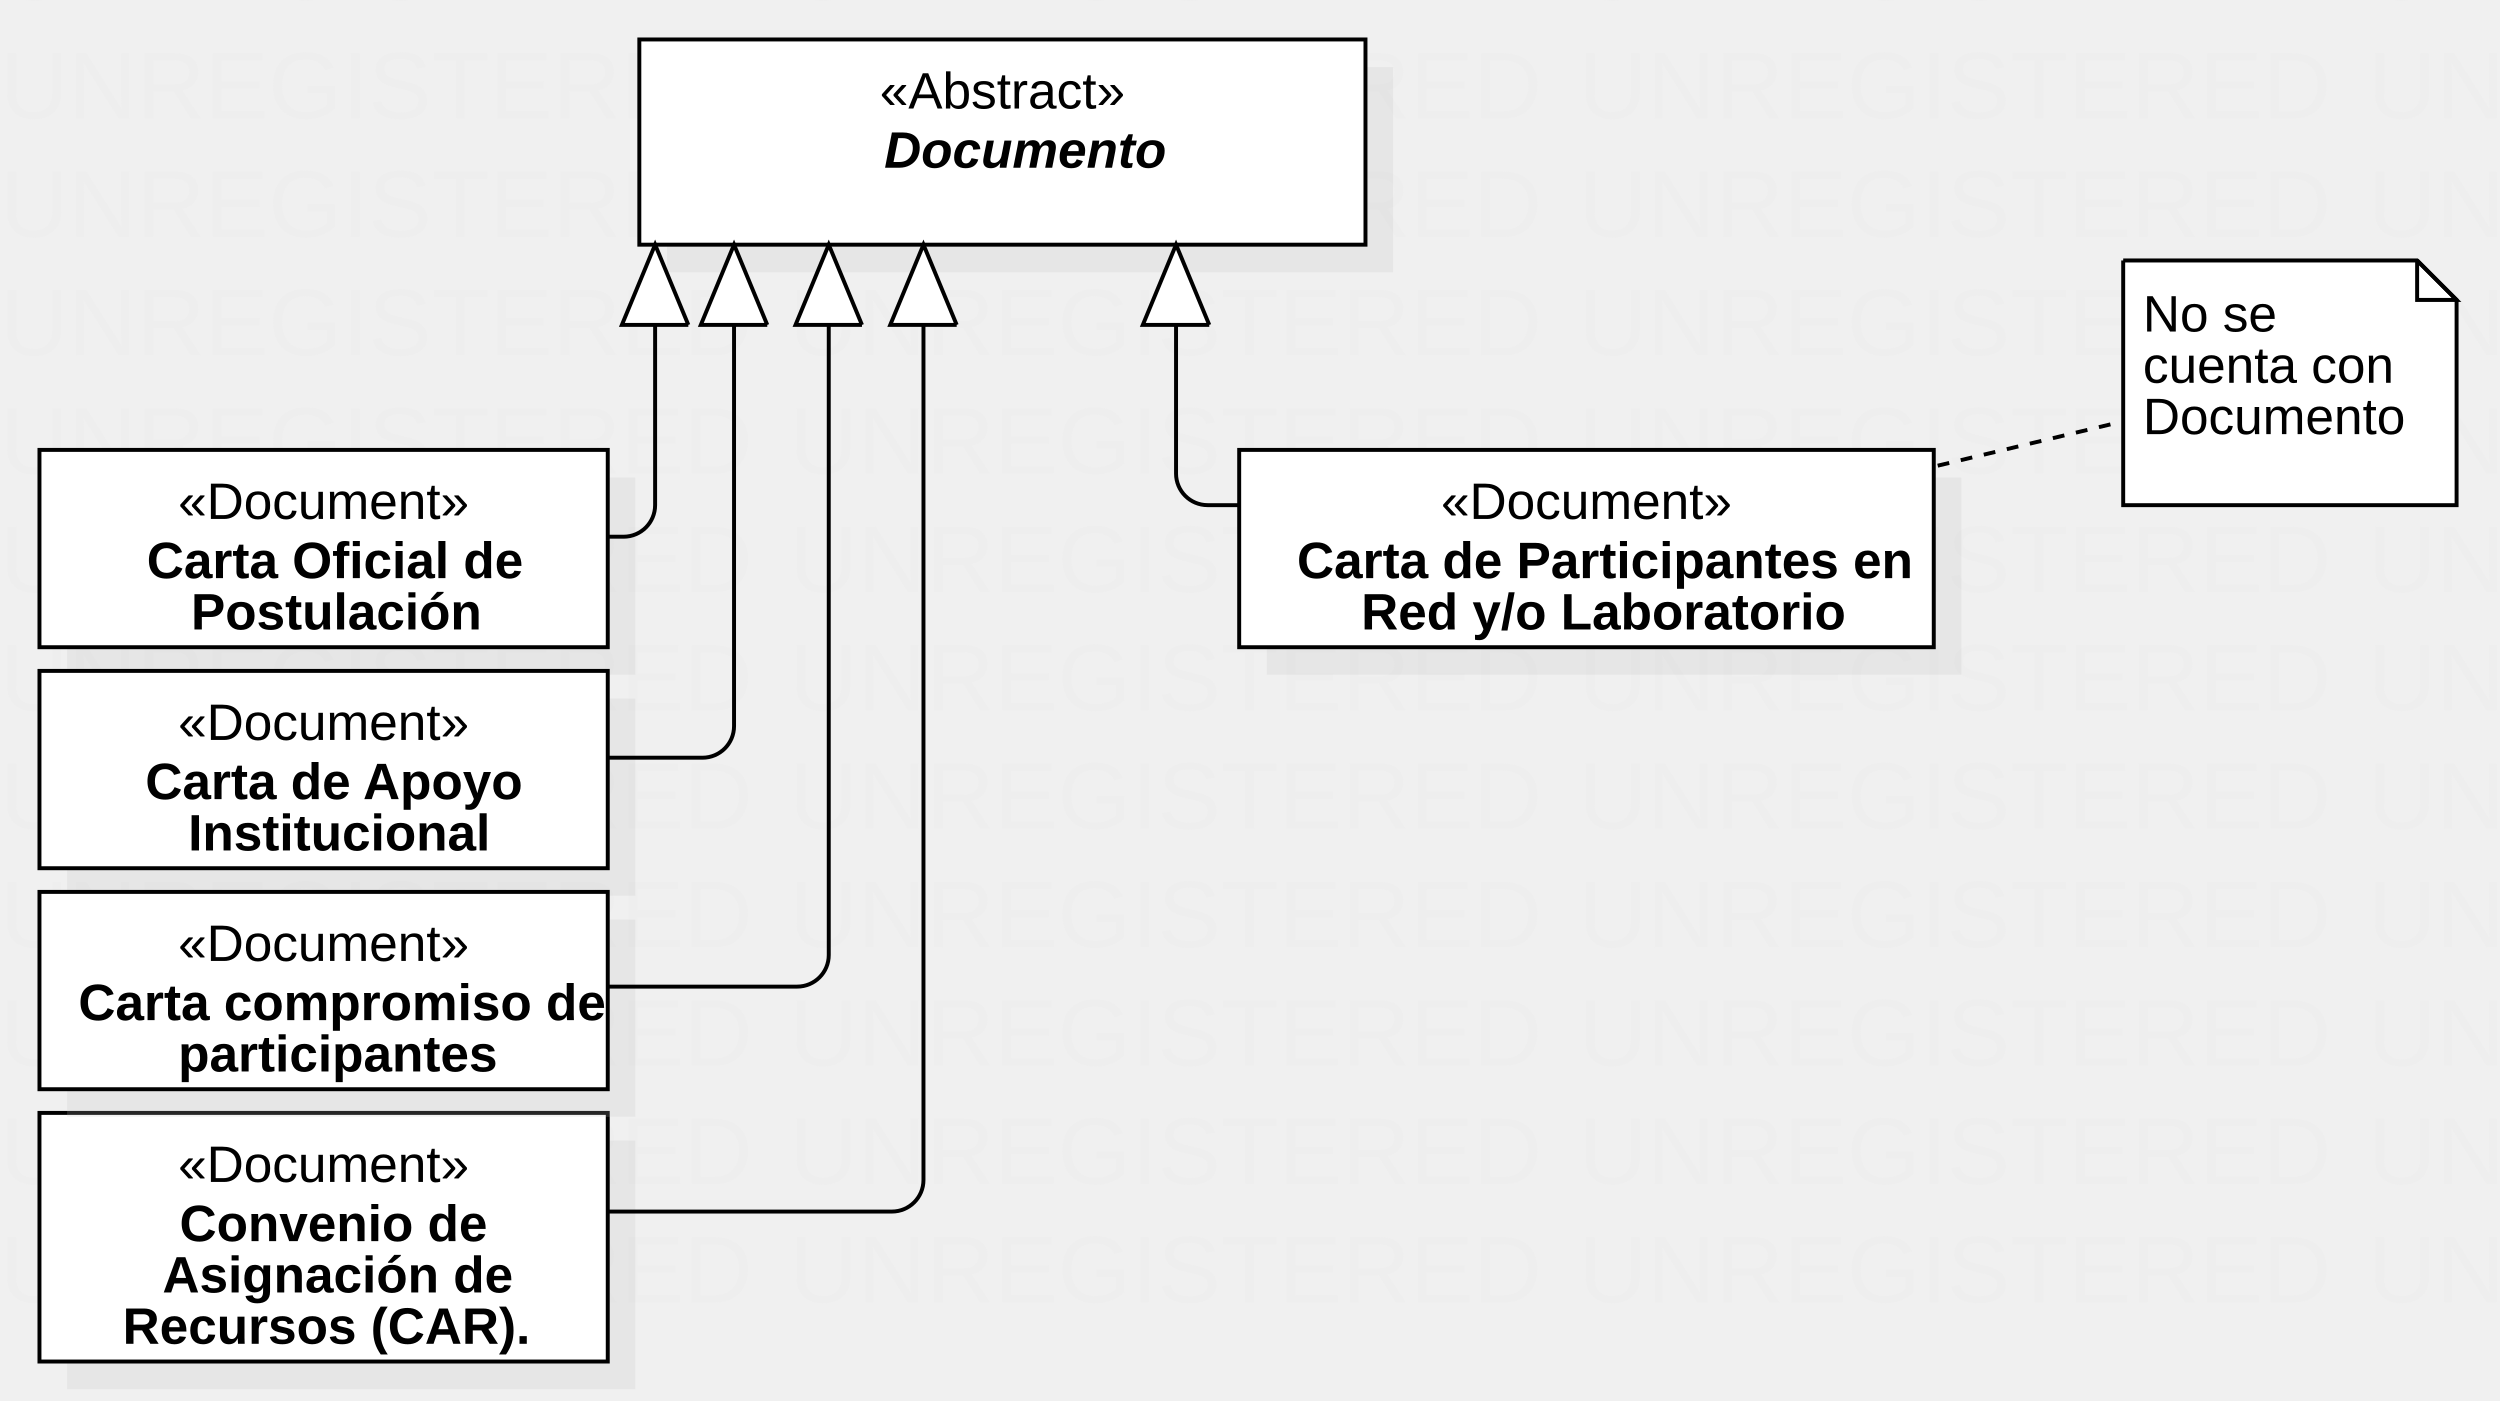
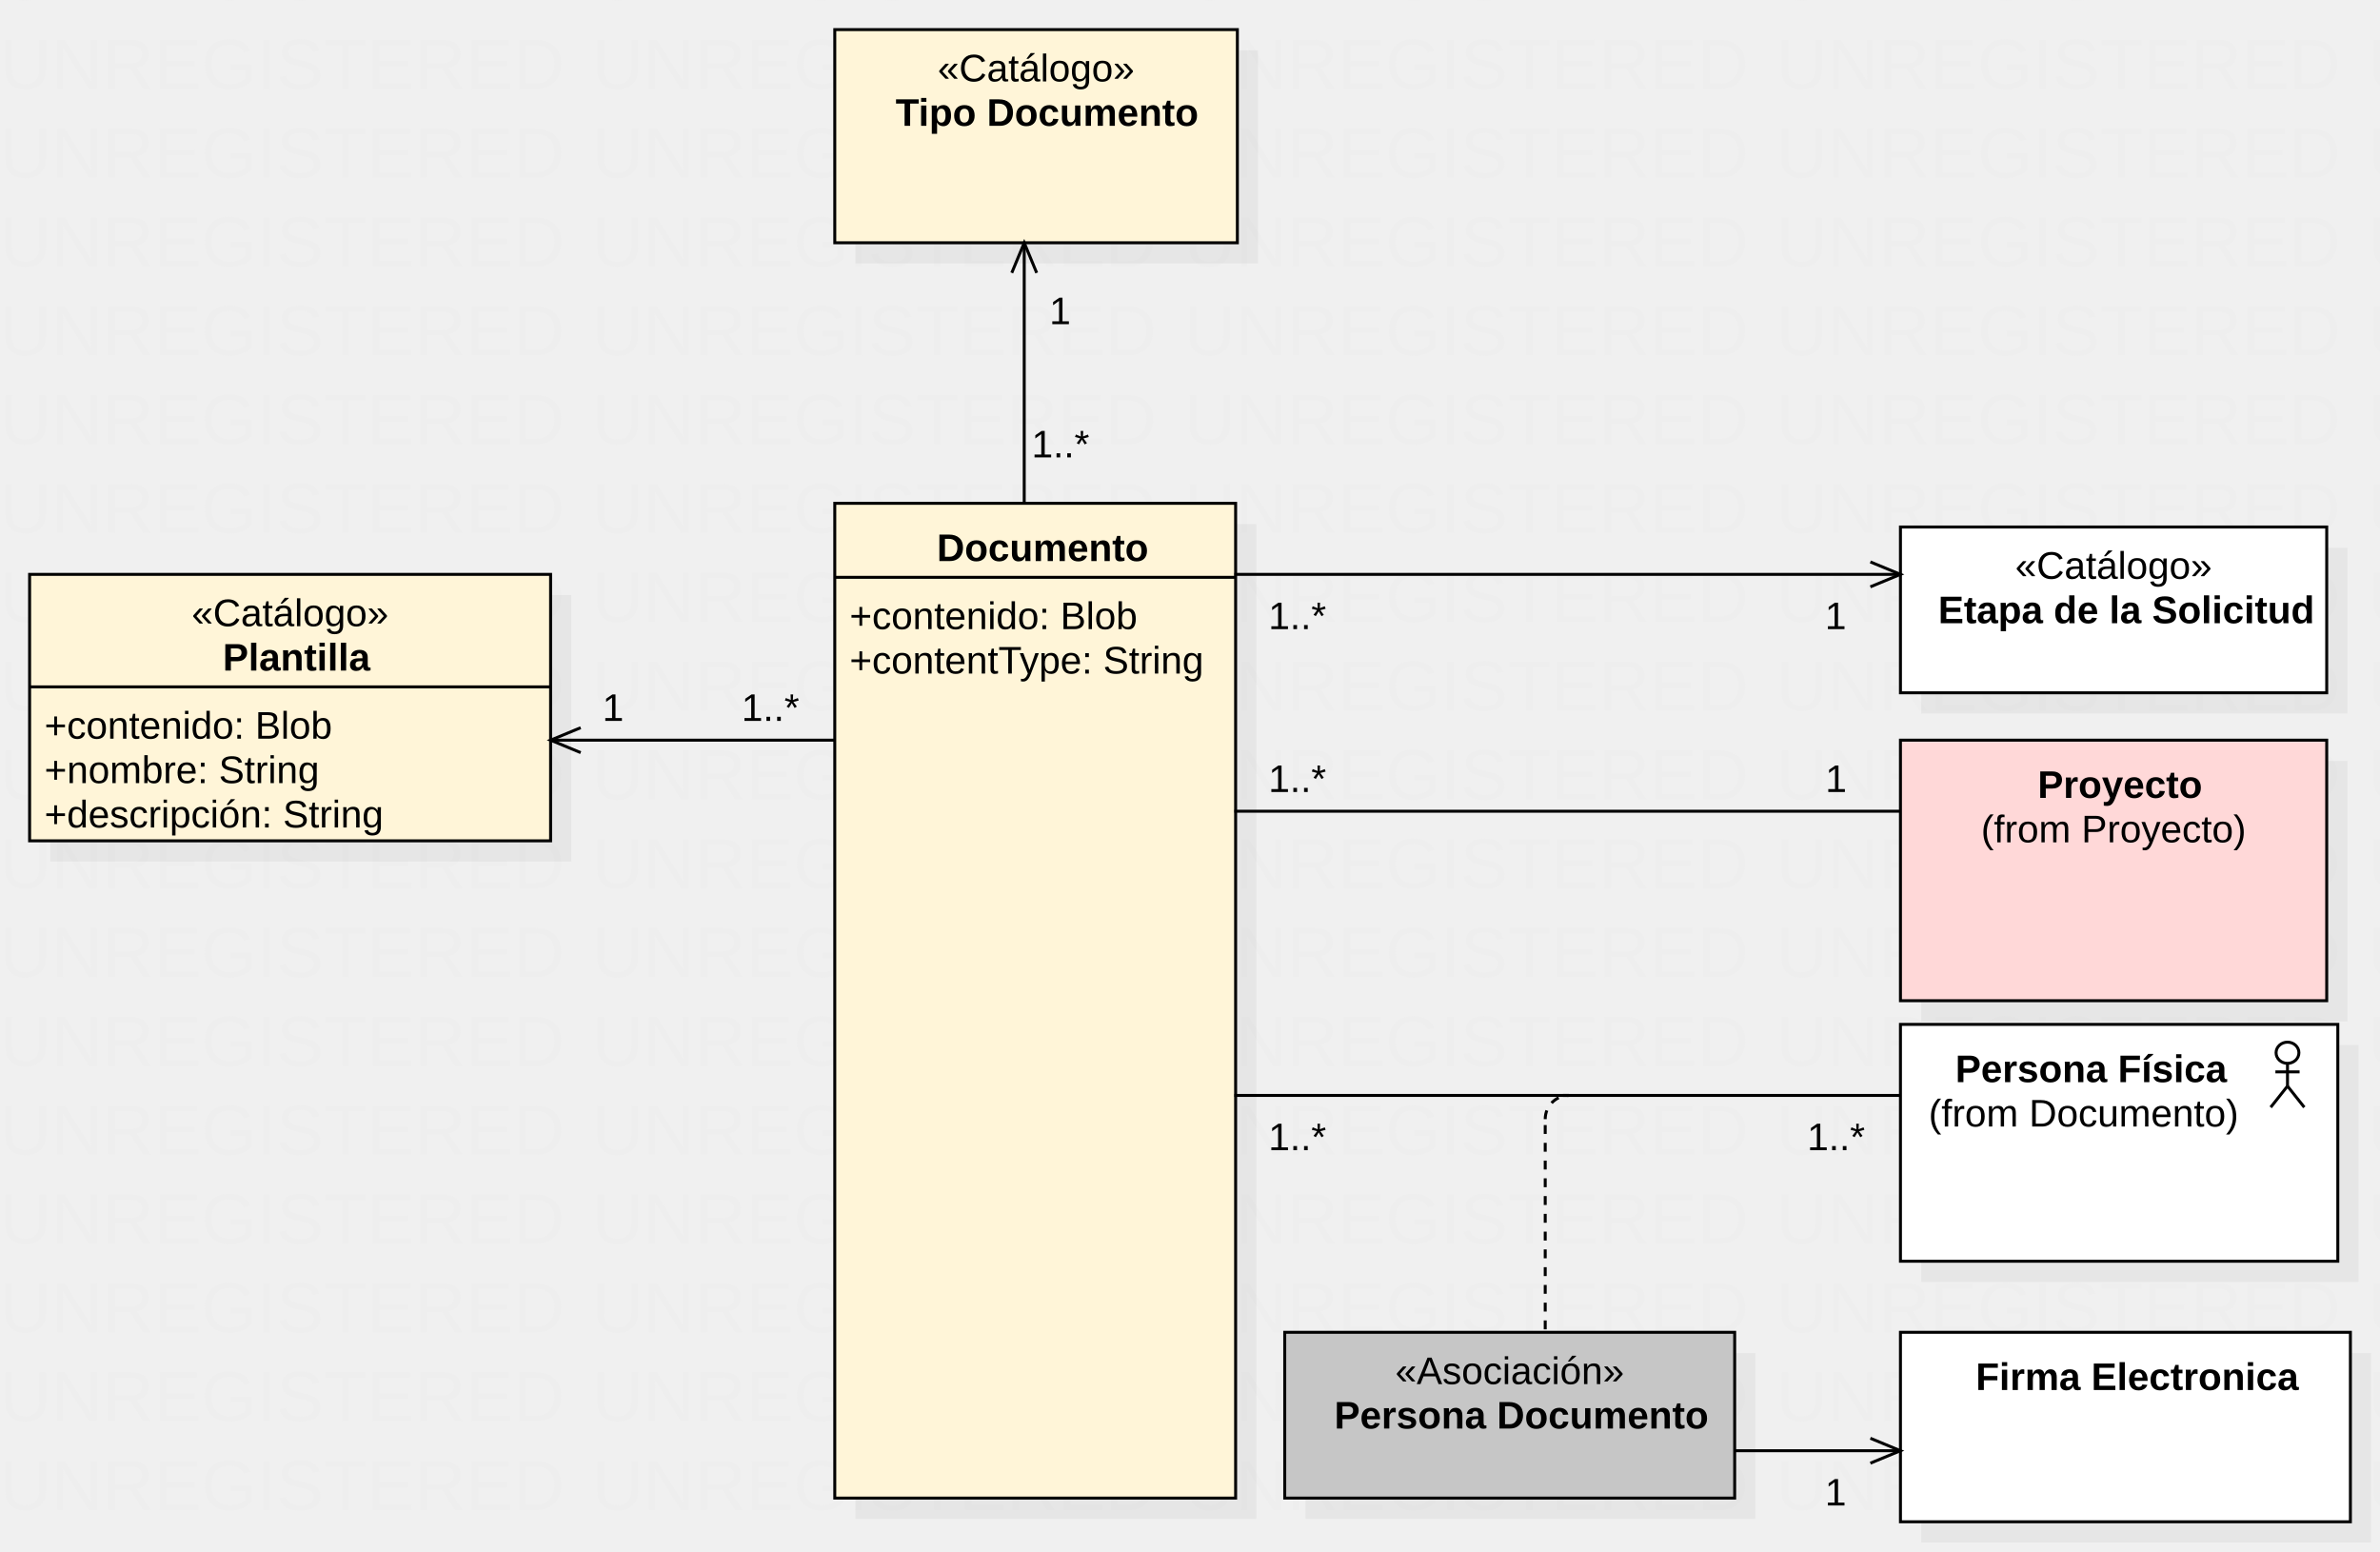
- <svg xmlns="http://www.w3.org/2000/svg" version="1.1" width="633.479" height="355">
+ <svg xmlns="http://www.w3.org/2000/svg" version="1.1" width="804" height="524">
  <defs />
  <g>
    <text fill="#eeeeee" stroke="none" font-family="Arial" font-size="24px" font-style="normal" font-weight="normal" text-decoration="none" x="0" y="0">UNREGISTERED</text>
    <text fill="#eeeeee" stroke="none" font-family="Arial" font-size="24px" font-style="normal" font-weight="normal" text-decoration="none" x="0" y="30">UNREGISTERED</text>
    <text fill="#eeeeee" stroke="none" font-family="Arial" font-size="24px" font-style="normal" font-weight="normal" text-decoration="none" x="0" y="60">UNREGISTERED</text>
    <text fill="#eeeeee" stroke="none" font-family="Arial" font-size="24px" font-style="normal" font-weight="normal" text-decoration="none" x="0" y="90">UNREGISTERED</text>
    <text fill="#eeeeee" stroke="none" font-family="Arial" font-size="24px" font-style="normal" font-weight="normal" text-decoration="none" x="0" y="120">UNREGISTERED</text>
    <text fill="#eeeeee" stroke="none" font-family="Arial" font-size="24px" font-style="normal" font-weight="normal" text-decoration="none" x="0" y="150">UNREGISTERED</text>
    <text fill="#eeeeee" stroke="none" font-family="Arial" font-size="24px" font-style="normal" font-weight="normal" text-decoration="none" x="0" y="180">UNREGISTERED</text>
    <text fill="#eeeeee" stroke="none" font-family="Arial" font-size="24px" font-style="normal" font-weight="normal" text-decoration="none" x="0" y="210">UNREGISTERED</text>
    <text fill="#eeeeee" stroke="none" font-family="Arial" font-size="24px" font-style="normal" font-weight="normal" text-decoration="none" x="0" y="240">UNREGISTERED</text>
    <text fill="#eeeeee" stroke="none" font-family="Arial" font-size="24px" font-style="normal" font-weight="normal" text-decoration="none" x="0" y="270">UNREGISTERED</text>
    <text fill="#eeeeee" stroke="none" font-family="Arial" font-size="24px" font-style="normal" font-weight="normal" text-decoration="none" x="0" y="300">UNREGISTERED</text>
    <text fill="#eeeeee" stroke="none" font-family="Arial" font-size="24px" font-style="normal" font-weight="normal" text-decoration="none" x="0" y="330">UNREGISTERED</text>
+     <text fill="#eeeeee" stroke="none" font-family="Arial" font-size="24px" font-style="normal" font-weight="normal" text-decoration="none" x="0" y="360">UNREGISTERED</text>
+     <text fill="#eeeeee" stroke="none" font-family="Arial" font-size="24px" font-style="normal" font-weight="normal" text-decoration="none" x="0" y="390">UNREGISTERED</text>
+     <text fill="#eeeeee" stroke="none" font-family="Arial" font-size="24px" font-style="normal" font-weight="normal" text-decoration="none" x="0" y="420">UNREGISTERED</text>
+     <text fill="#eeeeee" stroke="none" font-family="Arial" font-size="24px" font-style="normal" font-weight="normal" text-decoration="none" x="0" y="450">UNREGISTERED</text>
+     <text fill="#eeeeee" stroke="none" font-family="Arial" font-size="24px" font-style="normal" font-weight="normal" text-decoration="none" x="0" y="480">UNREGISTERED</text>
+     <text fill="#eeeeee" stroke="none" font-family="Arial" font-size="24px" font-style="normal" font-weight="normal" text-decoration="none" x="0" y="510">UNREGISTERED</text>
    <text fill="#eeeeee" stroke="none" font-family="Arial" font-size="24px" font-style="normal" font-weight="normal" text-decoration="none" x="200" y="0">UNREGISTERED</text>
    <text fill="#eeeeee" stroke="none" font-family="Arial" font-size="24px" font-style="normal" font-weight="normal" text-decoration="none" x="200" y="30">UNREGISTERED</text>
    <text fill="#eeeeee" stroke="none" font-family="Arial" font-size="24px" font-style="normal" font-weight="normal" text-decoration="none" x="200" y="60">UNREGISTERED</text>
    <text fill="#eeeeee" stroke="none" font-family="Arial" font-size="24px" font-style="normal" font-weight="normal" text-decoration="none" x="200" y="90">UNREGISTERED</text>
    <text fill="#eeeeee" stroke="none" font-family="Arial" font-size="24px" font-style="normal" font-weight="normal" text-decoration="none" x="200" y="120">UNREGISTERED</text>
    <text fill="#eeeeee" stroke="none" font-family="Arial" font-size="24px" font-style="normal" font-weight="normal" text-decoration="none" x="200" y="150">UNREGISTERED</text>
    <text fill="#eeeeee" stroke="none" font-family="Arial" font-size="24px" font-style="normal" font-weight="normal" text-decoration="none" x="200" y="180">UNREGISTERED</text>
    <text fill="#eeeeee" stroke="none" font-family="Arial" font-size="24px" font-style="normal" font-weight="normal" text-decoration="none" x="200" y="210">UNREGISTERED</text>
    <text fill="#eeeeee" stroke="none" font-family="Arial" font-size="24px" font-style="normal" font-weight="normal" text-decoration="none" x="200" y="240">UNREGISTERED</text>
    <text fill="#eeeeee" stroke="none" font-family="Arial" font-size="24px" font-style="normal" font-weight="normal" text-decoration="none" x="200" y="270">UNREGISTERED</text>
    <text fill="#eeeeee" stroke="none" font-family="Arial" font-size="24px" font-style="normal" font-weight="normal" text-decoration="none" x="200" y="300">UNREGISTERED</text>
    <text fill="#eeeeee" stroke="none" font-family="Arial" font-size="24px" font-style="normal" font-weight="normal" text-decoration="none" x="200" y="330">UNREGISTERED</text>
+     <text fill="#eeeeee" stroke="none" font-family="Arial" font-size="24px" font-style="normal" font-weight="normal" text-decoration="none" x="200" y="360">UNREGISTERED</text>
+     <text fill="#eeeeee" stroke="none" font-family="Arial" font-size="24px" font-style="normal" font-weight="normal" text-decoration="none" x="200" y="390">UNREGISTERED</text>
+     <text fill="#eeeeee" stroke="none" font-family="Arial" font-size="24px" font-style="normal" font-weight="normal" text-decoration="none" x="200" y="420">UNREGISTERED</text>
+     <text fill="#eeeeee" stroke="none" font-family="Arial" font-size="24px" font-style="normal" font-weight="normal" text-decoration="none" x="200" y="450">UNREGISTERED</text>
+     <text fill="#eeeeee" stroke="none" font-family="Arial" font-size="24px" font-style="normal" font-weight="normal" text-decoration="none" x="200" y="480">UNREGISTERED</text>
+     <text fill="#eeeeee" stroke="none" font-family="Arial" font-size="24px" font-style="normal" font-weight="normal" text-decoration="none" x="200" y="510">UNREGISTERED</text>
    <text fill="#eeeeee" stroke="none" font-family="Arial" font-size="24px" font-style="normal" font-weight="normal" text-decoration="none" x="400" y="0">UNREGISTERED</text>
    <text fill="#eeeeee" stroke="none" font-family="Arial" font-size="24px" font-style="normal" font-weight="normal" text-decoration="none" x="400" y="30">UNREGISTERED</text>
    <text fill="#eeeeee" stroke="none" font-family="Arial" font-size="24px" font-style="normal" font-weight="normal" text-decoration="none" x="400" y="60">UNREGISTERED</text>
    <text fill="#eeeeee" stroke="none" font-family="Arial" font-size="24px" font-style="normal" font-weight="normal" text-decoration="none" x="400" y="90">UNREGISTERED</text>
    <text fill="#eeeeee" stroke="none" font-family="Arial" font-size="24px" font-style="normal" font-weight="normal" text-decoration="none" x="400" y="120">UNREGISTERED</text>
    <text fill="#eeeeee" stroke="none" font-family="Arial" font-size="24px" font-style="normal" font-weight="normal" text-decoration="none" x="400" y="150">UNREGISTERED</text>
    <text fill="#eeeeee" stroke="none" font-family="Arial" font-size="24px" font-style="normal" font-weight="normal" text-decoration="none" x="400" y="180">UNREGISTERED</text>
    <text fill="#eeeeee" stroke="none" font-family="Arial" font-size="24px" font-style="normal" font-weight="normal" text-decoration="none" x="400" y="210">UNREGISTERED</text>
    <text fill="#eeeeee" stroke="none" font-family="Arial" font-size="24px" font-style="normal" font-weight="normal" text-decoration="none" x="400" y="240">UNREGISTERED</text>
    <text fill="#eeeeee" stroke="none" font-family="Arial" font-size="24px" font-style="normal" font-weight="normal" text-decoration="none" x="400" y="270">UNREGISTERED</text>
    <text fill="#eeeeee" stroke="none" font-family="Arial" font-size="24px" font-style="normal" font-weight="normal" text-decoration="none" x="400" y="300">UNREGISTERED</text>
    <text fill="#eeeeee" stroke="none" font-family="Arial" font-size="24px" font-style="normal" font-weight="normal" text-decoration="none" x="400" y="330">UNREGISTERED</text>
+     <text fill="#eeeeee" stroke="none" font-family="Arial" font-size="24px" font-style="normal" font-weight="normal" text-decoration="none" x="400" y="360">UNREGISTERED</text>
+     <text fill="#eeeeee" stroke="none" font-family="Arial" font-size="24px" font-style="normal" font-weight="normal" text-decoration="none" x="400" y="390">UNREGISTERED</text>
+     <text fill="#eeeeee" stroke="none" font-family="Arial" font-size="24px" font-style="normal" font-weight="normal" text-decoration="none" x="400" y="420">UNREGISTERED</text>
+     <text fill="#eeeeee" stroke="none" font-family="Arial" font-size="24px" font-style="normal" font-weight="normal" text-decoration="none" x="400" y="450">UNREGISTERED</text>
+     <text fill="#eeeeee" stroke="none" font-family="Arial" font-size="24px" font-style="normal" font-weight="normal" text-decoration="none" x="400" y="480">UNREGISTERED</text>
+     <text fill="#eeeeee" stroke="none" font-family="Arial" font-size="24px" font-style="normal" font-weight="normal" text-decoration="none" x="400" y="510">UNREGISTERED</text>
    <text fill="#eeeeee" stroke="none" font-family="Arial" font-size="24px" font-style="normal" font-weight="normal" text-decoration="none" x="600" y="0">UNREGISTERED</text>
    <text fill="#eeeeee" stroke="none" font-family="Arial" font-size="24px" font-style="normal" font-weight="normal" text-decoration="none" x="600" y="30">UNREGISTERED</text>
    <text fill="#eeeeee" stroke="none" font-family="Arial" font-size="24px" font-style="normal" font-weight="normal" text-decoration="none" x="600" y="60">UNREGISTERED</text>
    <text fill="#eeeeee" stroke="none" font-family="Arial" font-size="24px" font-style="normal" font-weight="normal" text-decoration="none" x="600" y="90">UNREGISTERED</text>
    <text fill="#eeeeee" stroke="none" font-family="Arial" font-size="24px" font-style="normal" font-weight="normal" text-decoration="none" x="600" y="120">UNREGISTERED</text>
    <text fill="#eeeeee" stroke="none" font-family="Arial" font-size="24px" font-style="normal" font-weight="normal" text-decoration="none" x="600" y="150">UNREGISTERED</text>
    <text fill="#eeeeee" stroke="none" font-family="Arial" font-size="24px" font-style="normal" font-weight="normal" text-decoration="none" x="600" y="180">UNREGISTERED</text>
    <text fill="#eeeeee" stroke="none" font-family="Arial" font-size="24px" font-style="normal" font-weight="normal" text-decoration="none" x="600" y="210">UNREGISTERED</text>
    <text fill="#eeeeee" stroke="none" font-family="Arial" font-size="24px" font-style="normal" font-weight="normal" text-decoration="none" x="600" y="240">UNREGISTERED</text>
    <text fill="#eeeeee" stroke="none" font-family="Arial" font-size="24px" font-style="normal" font-weight="normal" text-decoration="none" x="600" y="270">UNREGISTERED</text>
    <text fill="#eeeeee" stroke="none" font-family="Arial" font-size="24px" font-style="normal" font-weight="normal" text-decoration="none" x="600" y="300">UNREGISTERED</text>
    <text fill="#eeeeee" stroke="none" font-family="Arial" font-size="24px" font-style="normal" font-weight="normal" text-decoration="none" x="600" y="330">UNREGISTERED</text>
-     <g transform="translate(-46,-86) scale(1,1)">
-       <rect fill="#C0C0C0" stroke="none" x="215" y="103" width="184" height="52" opacity="0.2" />
-     </g>
-     <g transform="translate(-46,-86) scale(1,1)">
-       <rect fill="#ffffff" stroke="none" x="208" y="96" width="184" height="52" />
-     </g>
-     <g transform="translate(-46,-86) scale(1,1)">
-       <path fill="none" stroke="#000000" d="M 208 96 L 392 96 L 392 148 L 208 148 L 208 96 Z Z" stroke-miterlimit="10" />
-     </g>
-     <g transform="translate(-46,-86) scale(1,1)">
-       <g>
-         <path fill="none" stroke="none" />
-         <text fill="#000000" stroke="none" font-family="Arial" font-size="13px" font-style="normal" font-weight="normal" text-decoration="none" x="268.928" y="113.5">«Abstract»</text>
-       </g>
-     </g>
-     <g transform="translate(-46,-86) scale(1,1)">
-       <g>
-         <path fill="none" stroke="none" />
-         <text fill="#000000" stroke="none" font-family="Arial" font-size="13px" font-style="italic" font-weight="bold" text-decoration="none" x="270.036" y="128.5">Documento</text>
-       </g>
-     </g>
-     <g transform="translate(-46,-86) scale(1,1)">
-       <rect fill="#C0C0C0" stroke="none" x="367" y="207" width="176" height="50" opacity="0.2" />
-     </g>
-     <g transform="translate(-46,-86) scale(1,1)">
-       <rect fill="#ffffff" stroke="none" x="360" y="200" width="176" height="50" />
-     </g>
-     <g transform="translate(-46,-86) scale(1,1)">
-       <path fill="none" stroke="#000000" d="M 360 200 L 536 200 L 536 250 L 360 250 L 360 200 Z Z" stroke-miterlimit="10" />
-     </g>
-     <g transform="translate(-46,-86) scale(1,1)">
-       <g>
-         <path fill="none" stroke="none" />
-         <text fill="#000000" stroke="none" font-family="Arial" font-size="13px" font-style="normal" font-weight="normal" text-decoration="none" x="411.146" y="217.5">«Document»</text>
-       </g>
-     </g>
-     <g transform="translate(-46,-86) scale(1,1)">
-       <g>
-         <path fill="none" stroke="none" />
-         <text fill="#000000" stroke="none" font-family="Arial" font-size="13px" font-style="normal" font-weight="bold" text-decoration="none" x="374.653" y="232.5">Carta de Participantes en</text>
-         <text fill="#000000" stroke="none" font-family="Arial" font-size="13px" font-style="normal" font-weight="bold" text-decoration="none" x="390.909" y="245.5">Red y/o Laboratorio</text>
-       </g>
-     </g>
-     <g transform="translate(-46,-86) scale(1,1)">
-       <path fill="none" stroke="#000000" d="M 360 214 L 352 214 M 352 214 A 8 8 0 0 1 344 206 L 344 148" stroke-miterlimit="10" />
-     </g>
-     <g transform="translate(-46,-86) scale(1,1)">
-       <path fill="#FFFFFF" stroke="none" d="M 352.419 168.325 L 344 148 L 335.581 168.325" />
-     </g>
-     <g transform="translate(-46,-86) scale(1,1)">
-       <path fill="none" stroke="#000000" d="M 352.419 168.325 L 344 148 L 335.581 168.325 L 352.419 168.325" stroke-miterlimit="10" />
-     </g>
-     <g transform="translate(-46,-86) scale(1,1)">
-       <rect fill="#C0C0C0" stroke="none" x="63" y="207" width="144" height="50" opacity="0.2" />
-     </g>
-     <g transform="translate(-46,-86) scale(1,1)">
-       <rect fill="#ffffff" stroke="none" x="56" y="200" width="144" height="50" />
-     </g>
-     <g transform="translate(-46,-86) scale(1,1)">
-       <path fill="none" stroke="#000000" d="M 56 200 L 200 200 L 200 250 L 56 250 L 56 200 Z Z" stroke-miterlimit="10" />
-     </g>
-     <g transform="translate(-46,-86) scale(1,1)">
-       <g>
-         <path fill="none" stroke="none" />
-         <text fill="#000000" stroke="none" font-family="Arial" font-size="13px" font-style="normal" font-weight="normal" text-decoration="none" x="91.146" y="217.5">«Document»</text>
-       </g>
-     </g>
-     <g transform="translate(-46,-86) scale(1,1)">
-       <g>
-         <path fill="none" stroke="none" />
-         <text fill="#000000" stroke="none" font-family="Arial" font-size="13px" font-style="normal" font-weight="bold" text-decoration="none" x="83.205" y="232.5">Carta Oficial de</text>
-         <text fill="#000000" stroke="none" font-family="Arial" font-size="13px" font-style="normal" font-weight="bold" text-decoration="none" x="94.396" y="245.5">Postulación</text>
-       </g>
-     </g>
-     <g transform="translate(-46,-86) scale(1,1)">
-       <rect fill="#C0C0C0" stroke="none" x="63" y="263" width="144" height="50" opacity="0.2" />
-     </g>
-     <g transform="translate(-46,-86) scale(1,1)">
-       <rect fill="#ffffff" stroke="none" x="56" y="256" width="144" height="50" />
-     </g>
-     <g transform="translate(-46,-86) scale(1,1)">
-       <path fill="none" stroke="#000000" d="M 56 256 L 200 256 L 200 306 L 56 306 L 56 256 Z Z" stroke-miterlimit="10" />
-     </g>
-     <g transform="translate(-46,-86) scale(1,1)">
-       <g>
-         <path fill="none" stroke="none" />
-         <text fill="#000000" stroke="none" font-family="Arial" font-size="13px" font-style="normal" font-weight="normal" text-decoration="none" x="91.146" y="273.5">«Document»</text>
-       </g>
-     </g>
-     <g transform="translate(-46,-86) scale(1,1)">
-       <g>
-         <path fill="none" stroke="none" />
-         <text fill="#000000" stroke="none" font-family="Arial" font-size="13px" font-style="normal" font-weight="bold" text-decoration="none" x="82.833" y="288.5">Carta de Apoyo</text>
-         <text fill="#000000" stroke="none" font-family="Arial" font-size="13px" font-style="normal" font-weight="bold" text-decoration="none" x="93.675" y="301.5">Institucional</text>
-       </g>
-     </g>
-     <g transform="translate(-46,-86) scale(1,1)">
-       <path fill="none" stroke="#000000" d="M 200 222 L 204 222 M 204 222 A 8 8 0 0 0 212 214 L 212 148" stroke-miterlimit="10" />
-     </g>
-     <g transform="translate(-46,-86) scale(1,1)">
-       <path fill="#FFFFFF" stroke="none" d="M 220.419 168.325 L 212 148 L 203.581 168.325" />
-     </g>
-     <g transform="translate(-46,-86) scale(1,1)">
-       <path fill="none" stroke="#000000" d="M 220.419 168.325 L 212 148 L 203.581 168.325 L 220.419 168.325" stroke-miterlimit="10" />
-     </g>
-     <g transform="translate(-46,-86) scale(1,1)">
-       <path fill="none" stroke="#000000" d="M 200 278 L 224 278 M 224 278 A 8 8 0 0 0 232 270 L 232 148" stroke-miterlimit="10" />
-     </g>
-     <g transform="translate(-46,-86) scale(1,1)">
-       <path fill="#FFFFFF" stroke="none" d="M 240.419 168.325 L 232 148 L 223.581 168.325" />
-     </g>
-     <g transform="translate(-46,-86) scale(1,1)">
-       <path fill="none" stroke="#000000" d="M 240.419 168.325 L 232 148 L 223.581 168.325 L 240.419 168.325" stroke-miterlimit="10" />
-     </g>
-     <g transform="translate(-46,-86) scale(1,1)">
-       <rect fill="#C0C0C0" stroke="none" x="63" y="375" width="144" height="63" opacity="0.2" />
-     </g>
-     <g transform="translate(-46,-86) scale(1,1)">
-       <rect fill="#ffffff" stroke="none" x="56" y="368" width="144" height="63" />
-     </g>
-     <g transform="translate(-46,-86) scale(1,1)">
-       <path fill="none" stroke="#000000" d="M 56 368 L 200 368 L 200 431 L 56 431 L 56 368 Z Z" stroke-miterlimit="10" />
-     </g>
-     <g transform="translate(-46,-86) scale(1,1)">
-       <g>
-         <path fill="none" stroke="none" />
-         <text fill="#000000" stroke="none" font-family="Arial" font-size="13px" font-style="normal" font-weight="normal" text-decoration="none" x="91.146" y="385.5">«Document»</text>
-       </g>
-     </g>
-     <g transform="translate(-46,-86) scale(1,1)">
-       <g>
-         <path fill="none" stroke="none" />
-         <text fill="#000000" stroke="none" font-family="Arial" font-size="13px" font-style="normal" font-weight="bold" text-decoration="none" x="91.501" y="400.5">Convenio de</text>
-         <text fill="#000000" stroke="none" font-family="Arial" font-size="13px" font-style="normal" font-weight="bold" text-decoration="none" x="87.166" y="413.5">Asignación de</text>
-         <text fill="#000000" stroke="none" font-family="Arial" font-size="13px" font-style="normal" font-weight="bold" text-decoration="none" x="77.076" y="426.5">Recursos (CAR). </text>
-       </g>
-     </g>
-     <g transform="translate(-46,-86) scale(1,1)">
-       <path fill="none" stroke="#000000" d="M 200 393 L 272 393 M 272 393 A 8 8 0 0 0 280 385 L 280 148" stroke-miterlimit="10" />
-     </g>
-     <g transform="translate(-46,-86) scale(1,1)">
-       <path fill="#FFFFFF" stroke="none" d="M 288.419 168.325 L 280 148 L 271.581 168.325" />
-     </g>
-     <g transform="translate(-46,-86) scale(1,1)">
-       <path fill="none" stroke="#000000" d="M 288.419 168.325 L 280 148 L 271.581 168.325 L 288.419 168.325" stroke-miterlimit="10" />
-     </g>
-     <g transform="translate(-46,-86) scale(1,1)">
-       <rect fill="#C0C0C0" stroke="none" x="63" y="319" width="144" height="50" opacity="0.2" />
-     </g>
-     <g transform="translate(-46,-86) scale(1,1)">
-       <rect fill="#ffffff" stroke="none" x="56" y="312" width="144" height="50" />
-     </g>
-     <g transform="translate(-46,-86) scale(1,1)">
-       <path fill="none" stroke="#000000" d="M 56 312 L 200 312 L 200 362 L 56 362 L 56 312 Z Z" stroke-miterlimit="10" />
-     </g>
-     <g transform="translate(-46,-86) scale(1,1)">
-       <g>
-         <path fill="none" stroke="none" />
-         <text fill="#000000" stroke="none" font-family="Arial" font-size="13px" font-style="normal" font-weight="normal" text-decoration="none" x="91.146" y="329.5">«Document»</text>
-       </g>
-     </g>
-     <g transform="translate(-46,-86) scale(1,1)">
-       <g>
-         <path fill="none" stroke="none" />
-         <text fill="#000000" stroke="none" font-family="Arial" font-size="13px" font-style="normal" font-weight="bold" text-decoration="none" x="65.866" y="344.5">Carta compromiso de</text>
-         <text fill="#000000" stroke="none" font-family="Arial" font-size="13px" font-style="normal" font-weight="bold" text-decoration="none" x="91.146" y="357.5">participantes</text>
-       </g>
-     </g>
-     <g transform="translate(-46,-86) scale(1,1)">
-       <path fill="none" stroke="#000000" d="M 200 336 L 248 336 M 248 336 A 8 8 0 0 0 256 328 L 256 148" stroke-miterlimit="10" />
-     </g>
-     <g transform="translate(-46,-86) scale(1,1)">
-       <path fill="#FFFFFF" stroke="none" d="M 264.419 168.325 L 256 148 L 247.581 168.325" />
-     </g>
-     <g transform="translate(-46,-86) scale(1,1)">
-       <path fill="none" stroke="#000000" d="M 264.419 168.325 L 256 148 L 247.581 168.325 L 264.419 168.325" stroke-miterlimit="10" />
-     </g>
-     <g transform="translate(-46,-86) scale(1,1)">
-       <path fill="#ffffff" stroke="none" d="M 584 152 L 658.479 152 L 668.479 162 L 668.479 214 L 584 214 L 584 152" />
-     </g>
-     <g transform="translate(-46,-86) scale(1,1)">
-       <path fill="none" stroke="#000000" d="M 584 152 L 658.479 152 L 668.479 162 L 668.479 214 L 584 214 L 584 152 L 584 152" stroke-miterlimit="10" />
-     </g>
-     <g transform="translate(-46,-86) scale(1,1)">
-       <path fill="none" stroke="#000000" d="M 658.479 152 L 658.479 162 L 668.479 162 L 658.479 152" stroke-miterlimit="10" />
-     </g>
-     <g transform="translate(-46,-86) scale(1,1)">
-       <g>
-         <path fill="none" stroke="none" />
-         <text fill="#000000" stroke="none" font-family="Arial" font-size="13px" font-style="normal" font-weight="normal" text-decoration="none" x="589" y="170">No se</text>
-         <text fill="#000000" stroke="none" font-family="Arial" font-size="13px" font-style="normal" font-weight="normal" text-decoration="none" x="589" y="183">cuenta con</text>
-         <text fill="#000000" stroke="none" font-family="Arial" font-size="13px" font-style="normal" font-weight="normal" text-decoration="none" x="589" y="196">Documento</text>
-       </g>
-     </g>
-     <g transform="translate(-46,-86) scale(1,1)">
-       <path fill="none" stroke="#000000" d="M 537 204 L 583 193" stroke-miterlimit="10" stroke-dasharray="3" />
+     <text fill="#eeeeee" stroke="none" font-family="Arial" font-size="24px" font-style="normal" font-weight="normal" text-decoration="none" x="600" y="360">UNREGISTERED</text>
+     <text fill="#eeeeee" stroke="none" font-family="Arial" font-size="24px" font-style="normal" font-weight="normal" text-decoration="none" x="600" y="390">UNREGISTERED</text>
+     <text fill="#eeeeee" stroke="none" font-family="Arial" font-size="24px" font-style="normal" font-weight="normal" text-decoration="none" x="600" y="420">UNREGISTERED</text>
+     <text fill="#eeeeee" stroke="none" font-family="Arial" font-size="24px" font-style="normal" font-weight="normal" text-decoration="none" x="600" y="450">UNREGISTERED</text>
+     <text fill="#eeeeee" stroke="none" font-family="Arial" font-size="24px" font-style="normal" font-weight="normal" text-decoration="none" x="600" y="480">UNREGISTERED</text>
+     <text fill="#eeeeee" stroke="none" font-family="Arial" font-size="24px" font-style="normal" font-weight="normal" text-decoration="none" x="600" y="510">UNREGISTERED</text>
+     <text fill="#eeeeee" stroke="none" font-family="Arial" font-size="24px" font-style="normal" font-weight="normal" text-decoration="none" x="800" y="0">UNREGISTERED</text>
+     <text fill="#eeeeee" stroke="none" font-family="Arial" font-size="24px" font-style="normal" font-weight="normal" text-decoration="none" x="800" y="30">UNREGISTERED</text>
+     <text fill="#eeeeee" stroke="none" font-family="Arial" font-size="24px" font-style="normal" font-weight="normal" text-decoration="none" x="800" y="60">UNREGISTERED</text>
+     <text fill="#eeeeee" stroke="none" font-family="Arial" font-size="24px" font-style="normal" font-weight="normal" text-decoration="none" x="800" y="90">UNREGISTERED</text>
+     <text fill="#eeeeee" stroke="none" font-family="Arial" font-size="24px" font-style="normal" font-weight="normal" text-decoration="none" x="800" y="120">UNREGISTERED</text>
+     <text fill="#eeeeee" stroke="none" font-family="Arial" font-size="24px" font-style="normal" font-weight="normal" text-decoration="none" x="800" y="150">UNREGISTERED</text>
+     <text fill="#eeeeee" stroke="none" font-family="Arial" font-size="24px" font-style="normal" font-weight="normal" text-decoration="none" x="800" y="180">UNREGISTERED</text>
+     <text fill="#eeeeee" stroke="none" font-family="Arial" font-size="24px" font-style="normal" font-weight="normal" text-decoration="none" x="800" y="210">UNREGISTERED</text>
+     <text fill="#eeeeee" stroke="none" font-family="Arial" font-size="24px" font-style="normal" font-weight="normal" text-decoration="none" x="800" y="240">UNREGISTERED</text>
+     <text fill="#eeeeee" stroke="none" font-family="Arial" font-size="24px" font-style="normal" font-weight="normal" text-decoration="none" x="800" y="270">UNREGISTERED</text>
+     <text fill="#eeeeee" stroke="none" font-family="Arial" font-size="24px" font-style="normal" font-weight="normal" text-decoration="none" x="800" y="300">UNREGISTERED</text>
+     <text fill="#eeeeee" stroke="none" font-family="Arial" font-size="24px" font-style="normal" font-weight="normal" text-decoration="none" x="800" y="330">UNREGISTERED</text>
+     <text fill="#eeeeee" stroke="none" font-family="Arial" font-size="24px" font-style="normal" font-weight="normal" text-decoration="none" x="800" y="360">UNREGISTERED</text>
+     <text fill="#eeeeee" stroke="none" font-family="Arial" font-size="24px" font-style="normal" font-weight="normal" text-decoration="none" x="800" y="390">UNREGISTERED</text>
+     <text fill="#eeeeee" stroke="none" font-family="Arial" font-size="24px" font-style="normal" font-weight="normal" text-decoration="none" x="800" y="420">UNREGISTERED</text>
+     <text fill="#eeeeee" stroke="none" font-family="Arial" font-size="24px" font-style="normal" font-weight="normal" text-decoration="none" x="800" y="450">UNREGISTERED</text>
+     <text fill="#eeeeee" stroke="none" font-family="Arial" font-size="24px" font-style="normal" font-weight="normal" text-decoration="none" x="800" y="480">UNREGISTERED</text>
+     <text fill="#eeeeee" stroke="none" font-family="Arial" font-size="24px" font-style="normal" font-weight="normal" text-decoration="none" x="800" y="510">UNREGISTERED</text>
+     <g transform="translate(-22,-30) scale(1,1)">
+       <rect fill="#C0C0C0" stroke="none" x="39" y="231" width="176" height="90" opacity="0.2" />
+     </g>
+     <g transform="translate(-22,-30) scale(1,1)">
+       <rect fill="#fff5d8" stroke="none" x="32" y="224" width="176" height="90" />
+     </g>
+     <g transform="translate(-22,-30) scale(1,1)">
+       <path fill="none" stroke="#000000" d="M 32 224 L 208 224 L 208 314 L 32 314 L 32 224 Z Z" stroke-miterlimit="10" />
+     </g>
+     <g transform="translate(-22,-30) scale(1,1)">
+       <path fill="none" stroke="#000000" d="M 32 262 L 208 262" stroke-miterlimit="10" />
+     </g>
+     <g transform="translate(-22,-30) scale(1,1)">
+       <g>
+         <path fill="none" stroke="none" />
+         <text fill="#000000" stroke="none" font-family="Arial" font-size="13px" font-style="normal" font-weight="normal" text-decoration="none" x="86.751" y="241.5">«Catálogo»</text>
+       </g>
+     </g>
+     <g transform="translate(-22,-30) scale(1,1)">
+       <g>
+         <path fill="none" stroke="none" />
+         <text fill="#000000" stroke="none" font-family="Arial" font-size="13px" font-style="normal" font-weight="bold" text-decoration="none" x="97.237" y="256.5">Plantilla</text>
+       </g>
+     </g>
+     <g transform="translate(-22,-30) scale(1,1)">
+       <g>
+         <path fill="none" stroke="none" />
+         <text fill="#000000" stroke="none" font-family="Arial" font-size="13px" font-style="normal" font-weight="normal" text-decoration="none" x="37" y="279.5">+contenido: Blob</text>
+       </g>
+     </g>
+     <g transform="translate(-22,-30) scale(1,1)">
+       <g>
+         <path fill="none" stroke="none" />
+         <text fill="#000000" stroke="none" font-family="Arial" font-size="13px" font-style="normal" font-weight="normal" text-decoration="none" x="37" y="294.5">+nombre: String</text>
+       </g>
+     </g>
+     <g transform="translate(-22,-30) scale(1,1)">
+       <g>
+         <path fill="none" stroke="none" />
+         <text fill="#000000" stroke="none" font-family="Arial" font-size="13px" font-style="normal" font-weight="normal" text-decoration="none" x="37" y="309.5">+descripción: String</text>
+       </g>
+     </g>
+     <g transform="translate(-22,-30) scale(1,1)">
+       <rect fill="#C0C0C0" stroke="none" x="311" y="47" width="136" height="72" opacity="0.2" />
+     </g>
+     <g transform="translate(-22,-30) scale(1,1)">
+       <rect fill="#fff5d8" stroke="none" x="304" y="40" width="136" height="72" />
+     </g>
+     <g transform="translate(-22,-30) scale(1,1)">
+       <path fill="none" stroke="#000000" d="M 304 40 L 440 40 L 440 112 L 304 112 L 304 40 Z Z" stroke-miterlimit="10" />
+     </g>
+     <g transform="translate(-22,-30) scale(1,1)">
+       <g>
+         <path fill="none" stroke="none" />
+         <text fill="#000000" stroke="none" font-family="Arial" font-size="13px" font-style="normal" font-weight="normal" text-decoration="none" x="338.751" y="57.5">«Catálogo»</text>
+       </g>
+     </g>
+     <g transform="translate(-22,-30) scale(1,1)">
+       <g>
+         <path fill="none" stroke="none" />
+         <text fill="#000000" stroke="none" font-family="Arial" font-size="13px" font-style="normal" font-weight="bold" text-decoration="none" x="324.551" y="72.5">Tipo Documento</text>
+       </g>
+     </g>
+     <g transform="translate(-22,-30) scale(1,1)">
+       <rect fill="#C0C0C0" stroke="none" x="671" y="383" width="147.749" height="80" opacity="0.2" />
+     </g>
+     <g transform="translate(-22,-30) scale(1,1)">
+       <rect fill="#ffffff" stroke="none" x="664" y="376" width="147.749" height="80" />
+     </g>
+     <g transform="translate(-22,-30) scale(1,1)">
+       <path fill="none" stroke="#000000" d="M 664 376 L 811.749 376 L 811.749 456 L 664 456 L 664 376 Z Z" stroke-miterlimit="10" />
+     </g>
+     <g transform="translate(-22,-30) scale(1,1)">
+       <path fill="#ffffff" stroke="none" d="M 790.892 385.58 C 790.892 383.603 792.619 382 794.749 382 C 796.879 382 798.606 383.603 798.606 385.58 C 798.606 387.557 796.879 389.16 794.749 389.16 C 792.619 389.16 790.892 387.557 790.892 385.58 Z" />
+     </g>
+     <g transform="translate(-22,-30) scale(1,1)">
+       <path fill="none" stroke="#000000" d="M 790.892 385.58 C 790.892 383.603 792.619 382 794.749 382 C 796.879 382 798.606 383.603 798.606 385.58 C 798.606 387.557 796.879 389.16 794.749 389.16 C 792.619 389.16 790.892 387.557 790.892 385.58 Z" stroke-miterlimit="10" />
+     </g>
+     <g transform="translate(-22,-30) scale(1,1)">
+       <path fill="none" stroke="#000000" d="M 794.749 389.16 L 794.749 396.84" stroke-miterlimit="10" />
+     </g>
+     <g transform="translate(-22,-30) scale(1,1)">
+       <path fill="none" stroke="#000000" d="M 790.665 392.04 L 798.833 392.04" stroke-miterlimit="10" />
+     </g>
+     <g transform="translate(-22,-30) scale(1,1)">
+       <path fill="none" stroke="#000000" d="M 794.749 396.84 L 789.076 404" stroke-miterlimit="10" />
+     </g>
+     <g transform="translate(-22,-30) scale(1,1)">
+       <path fill="none" stroke="#000000" d="M 794.749 396.84 L 800.422 404" stroke-miterlimit="10" />
+     </g>
+     <g transform="translate(-22,-30) scale(1,1)">
+       <g>
+         <path fill="none" stroke="none" />
+         <text fill="#000000" stroke="none" font-family="Arial" font-size="13px" font-style="normal" font-weight="bold" text-decoration="none" x="682.523" y="395.5">Persona Física</text>
+       </g>
+     </g>
+     <g transform="translate(-22,-30) scale(1,1)">
+       <g>
+         <path fill="none" stroke="none" />
+         <text fill="#000000" stroke="none" font-family="Arial" font-size="13px" font-style="normal" font-weight="normal" text-decoration="none" x="673.5" y="410.5">(from Documento)</text>
+       </g>
+     </g>
+     <g transform="translate(-22,-30) scale(1,1)">
+       <rect fill="#C0C0C0" stroke="none" x="671" y="487" width="152" height="64" opacity="0.2" />
+     </g>
+     <g transform="translate(-22,-30) scale(1,1)">
+       <rect fill="#ffffff" stroke="none" x="664" y="480" width="152" height="64" />
+     </g>
+     <g transform="translate(-22,-30) scale(1,1)">
+       <path fill="none" stroke="#000000" d="M 664 480 L 816 480 L 816 544 L 664 544 L 664 480 Z Z" stroke-miterlimit="10" />
+     </g>
+     <g transform="translate(-22,-30) scale(1,1)">
+       <g>
+         <path fill="none" stroke="none" />
+         <text fill="#000000" stroke="none" font-family="Arial" font-size="13px" font-style="normal" font-weight="bold" text-decoration="none" x="689.431" y="499.5">Firma Electronica</text>
+       </g>
+     </g>
+     <g transform="translate(-22,-30) scale(1,1)">
+       <rect fill="#C0C0C0" stroke="none" x="311" y="207" width="135.414" height="336" opacity="0.2" />
+     </g>
+     <g transform="translate(-22,-30) scale(1,1)">
+       <rect fill="#fff5d8" stroke="none" x="304" y="200" width="135.414" height="336" />
+     </g>
+     <g transform="translate(-22,-30) scale(1,1)">
+       <path fill="none" stroke="#000000" d="M 304 200 L 439.414 200 L 439.414 536 L 304 536 L 304 200 Z Z" stroke-miterlimit="10" />
+     </g>
+     <g transform="translate(-22,-30) scale(1,1)">
+       <path fill="none" stroke="#000000" d="M 304 225 L 439.414 225" stroke-miterlimit="10" />
+     </g>
+     <g transform="translate(-22,-30) scale(1,1)">
+       <g>
+         <path fill="none" stroke="none" />
+         <text fill="#000000" stroke="none" font-family="Arial" font-size="13px" font-style="normal" font-weight="bold" text-decoration="none" x="338.467" y="219.5">Documento</text>
+       </g>
+     </g>
+     <g transform="translate(-22,-30) scale(1,1)">
+       <g>
+         <path fill="none" stroke="none" />
+         <text fill="#000000" stroke="none" font-family="Arial" font-size="13px" font-style="normal" font-weight="normal" text-decoration="none" x="309" y="242.5">+contenido: Blob</text>
+       </g>
+     </g>
+     <g transform="translate(-22,-30) scale(1,1)">
+       <g>
+         <path fill="none" stroke="none" />
+         <text fill="#000000" stroke="none" font-family="Arial" font-size="13px" font-style="normal" font-weight="normal" text-decoration="none" x="309" y="257.5">+contentType: String</text>
+       </g>
+     </g>
+     <g transform="translate(-22,-30) scale(1,1)">
+       <rect fill="#C0C0C0" stroke="none" x="671" y="287" width="144" height="88" opacity="0.2" />
+     </g>
+     <g transform="translate(-22,-30) scale(1,1)">
+       <rect fill="#ffd8d8" stroke="none" x="664" y="280" width="144" height="88" />
+     </g>
+     <g transform="translate(-22,-30) scale(1,1)">
+       <path fill="none" stroke="#000000" d="M 664 280 L 808 280 L 808 368 L 664 368 L 664 280 Z Z" stroke-miterlimit="10" />
+     </g>
+     <g transform="translate(-22,-30) scale(1,1)">
+       <g>
+         <path fill="none" stroke="none" />
+         <text fill="#000000" stroke="none" font-family="Arial" font-size="13px" font-style="normal" font-weight="bold" text-decoration="none" x="710.349" y="299.5">Proyecto</text>
+       </g>
+     </g>
+     <g transform="translate(-22,-30) scale(1,1)">
+       <g>
+         <path fill="none" stroke="none" />
+         <text fill="#000000" stroke="none" font-family="Arial" font-size="13px" font-style="normal" font-weight="normal" text-decoration="none" x="691.214" y="314.5">(from Proyecto)</text>
+       </g>
+     </g>
+     <g transform="translate(-22,-30) scale(1,1)">
+       <path fill="none" stroke="#000000" d="M 664 304 L 439 304" stroke-miterlimit="10" />
+     </g>
+     <g transform="translate(-22,-30) scale(1,1)">
+       <g>
+         <path fill="none" stroke="none" />
+         <text fill="#000000" stroke="none" font-family="Arial" font-size="13px" font-style="normal" font-weight="normal" text-decoration="none" x="638.641" y="297.5">1</text>
+       </g>
+     </g>
+     <g transform="translate(-22,-30) scale(1,1)">
+       <g>
+         <path fill="none" stroke="none" />
+         <text fill="#000000" stroke="none" font-family="Arial" font-size="13px" font-style="normal" font-weight="normal" text-decoration="none" x="450.5" y="297.5">1..*</text>
+       </g>
+     </g>
+     <g transform="translate(-22,-30) scale(1,1)">
+       <path fill="none" stroke="#000000" d="M 439 400 L 664 400" stroke-miterlimit="10" />
+     </g>
+     <g transform="translate(-22,-30) scale(1,1)">
+       <g>
+         <path fill="none" stroke="none" />
+         <text fill="#000000" stroke="none" font-family="Arial" font-size="13px" font-style="normal" font-weight="normal" text-decoration="none" x="450.5" y="418.5">1..*</text>
+       </g>
+     </g>
+     <g transform="translate(-22,-30) scale(1,1)">
+       <g>
+         <path fill="none" stroke="none" />
+         <text fill="#000000" stroke="none" font-family="Arial" font-size="13px" font-style="normal" font-weight="normal" text-decoration="none" x="632.5" y="418.5">1..*</text>
+       </g>
+     </g>
+     <g transform="translate(-22,-30) scale(1,1)">
+       <path fill="none" stroke="#000000" d="M 368 200 L 368 112" stroke-miterlimit="10" />
+     </g>
+     <g transform="translate(-22,-30) scale(1,1)">
+       <path fill="none" stroke="#000000" d="M 372.21 122.163 L 368 112 L 363.79 122.163" stroke-miterlimit="10" />
+     </g>
+     <g transform="translate(-22,-30) scale(1,1)">
+       <g>
+         <path fill="none" stroke="none" />
+         <text fill="#000000" stroke="none" font-family="Arial" font-size="13px" font-style="normal" font-weight="normal" text-decoration="none" x="370.5" y="184.5">1..*</text>
+       </g>
+     </g>
+     <g transform="translate(-22,-30) scale(1,1)">
+       <g>
+         <path fill="none" stroke="none" />
+         <text fill="#000000" stroke="none" font-family="Arial" font-size="13px" font-style="normal" font-weight="normal" text-decoration="none" x="376.5" y="139.5">1</text>
+       </g>
+     </g>
+     <g transform="translate(-22,-30) scale(1,1)">
+       <path fill="none" stroke="#000000" d="M 304 280 L 208 280" stroke-miterlimit="10" />
+     </g>
+     <g transform="translate(-22,-30) scale(1,1)">
+       <path fill="none" stroke="#000000" d="M 218.163 275.79 L 208 280 L 218.163 284.21" stroke-miterlimit="10" />
+     </g>
+     <g transform="translate(-22,-30) scale(1,1)">
+       <g>
+         <path fill="none" stroke="none" />
+         <text fill="#000000" stroke="none" font-family="Arial" font-size="13px" font-style="normal" font-weight="normal" text-decoration="none" x="272.5" y="273.5">1..*</text>
+       </g>
+     </g>
+     <g transform="translate(-22,-30) scale(1,1)">
+       <g>
+         <path fill="none" stroke="none" />
+         <text fill="#000000" stroke="none" font-family="Arial" font-size="13px" font-style="normal" font-weight="normal" text-decoration="none" x="225.5" y="273.5">1</text>
+       </g>
+     </g>
+     <g transform="translate(-22,-30) scale(1,1)">
+       <rect fill="#C0C0C0" stroke="none" x="463" y="487" width="152" height="56" opacity="0.2" />
+     </g>
+     <g transform="translate(-22,-30) scale(1,1)">
+       <rect fill="#c6c6c6" stroke="none" x="456" y="480" width="152" height="56" />
+     </g>
+     <g transform="translate(-22,-30) scale(1,1)">
+       <path fill="none" stroke="#000000" d="M 456 480 L 608 480 L 608 536 L 456 536 L 456 480 Z Z" stroke-miterlimit="10" />
+     </g>
+     <g transform="translate(-22,-30) scale(1,1)">
+       <g>
+         <path fill="none" stroke="none" />
+         <text fill="#000000" stroke="none" font-family="Arial" font-size="13px" font-style="normal" font-weight="normal" text-decoration="none" x="493.336" y="497.5">«Asociación»</text>
+       </g>
+     </g>
+     <g transform="translate(-22,-30) scale(1,1)">
+       <g>
+         <path fill="none" stroke="none" />
+         <text fill="#000000" stroke="none" font-family="Arial" font-size="13px" font-style="normal" font-weight="bold" text-decoration="none" x="472.745" y="512.5">Persona Documento</text>
+       </g>
+     </g>
+     <g transform="translate(-22,-30) scale(1,1)">
+       <path fill="none" stroke="#000000" d="M 544 479 L 544 408 M 544 408 A 8 8 0 0 1 552 400 L 550 400" stroke-miterlimit="10" stroke-dasharray="3" />
+     </g>
+     <g transform="translate(-22,-30) scale(1,1)">
+       <path fill="none" stroke="#000000" d="M 608 520 L 664 520" stroke-miterlimit="10" />
+     </g>
+     <g transform="translate(-22,-30) scale(1,1)">
+       <path fill="none" stroke="#000000" d="M 653.837 524.21 L 664 520 L 653.837 515.79" stroke-miterlimit="10" />
+     </g>
+     <g transform="translate(-22,-30) scale(1,1)">
+       <g>
+         <path fill="none" stroke="none" />
+         <text fill="#000000" stroke="none" font-family="Arial" font-size="13px" font-style="normal" font-weight="normal" text-decoration="none" x="638.5" y="538.5">1</text>
+       </g>
+     </g>
+     <g transform="translate(-22,-30) scale(1,1)">
+       <rect fill="#C0C0C0" stroke="none" x="671" y="215" width="144" height="56" opacity="0.2" />
+     </g>
+     <g transform="translate(-22,-30) scale(1,1)">
+       <rect fill="#ffffff" stroke="none" x="664" y="208" width="144" height="56" />
+     </g>
+     <g transform="translate(-22,-30) scale(1,1)">
+       <path fill="none" stroke="#000000" d="M 664 208 L 808 208 L 808 264 L 664 264 L 664 208 Z Z" stroke-miterlimit="10" />
+     </g>
+     <g transform="translate(-22,-30) scale(1,1)">
+       <g>
+         <path fill="none" stroke="none" />
+         <text fill="#000000" stroke="none" font-family="Arial" font-size="13px" font-style="normal" font-weight="normal" text-decoration="none" x="702.751" y="225.5">«Catálogo»</text>
+       </g>
+     </g>
+     <g transform="translate(-22,-30) scale(1,1)">
+       <g>
+         <path fill="none" stroke="none" />
+         <text fill="#000000" stroke="none" font-family="Arial" font-size="13px" font-style="normal" font-weight="bold" text-decoration="none" x="676.738" y="240.5">Etapa de la Solicitud</text>
+       </g>
+     </g>
+     <g transform="translate(-22,-30) scale(1,1)">
+       <path fill="none" stroke="#000000" d="M 439 224 L 664 224" stroke-miterlimit="10" />
+     </g>
+     <g transform="translate(-22,-30) scale(1,1)">
+       <path fill="none" stroke="#000000" d="M 653.837 228.21 L 664 224 L 653.837 219.79" stroke-miterlimit="10" />
+     </g>
+     <g transform="translate(-22,-30) scale(1,1)">
+       <g>
+         <path fill="none" stroke="none" />
+         <text fill="#000000" stroke="none" font-family="Arial" font-size="13px" font-style="normal" font-weight="normal" text-decoration="none" x="450.5" y="242.5">1..*</text>
+       </g>
+     </g>
+     <g transform="translate(-22,-30) scale(1,1)">
+       <g>
+         <path fill="none" stroke="none" />
+         <text fill="#000000" stroke="none" font-family="Arial" font-size="13px" font-style="normal" font-weight="normal" text-decoration="none" x="638.5" y="242.5">1</text>
+       </g>
    </g>
  </g>
</svg>
